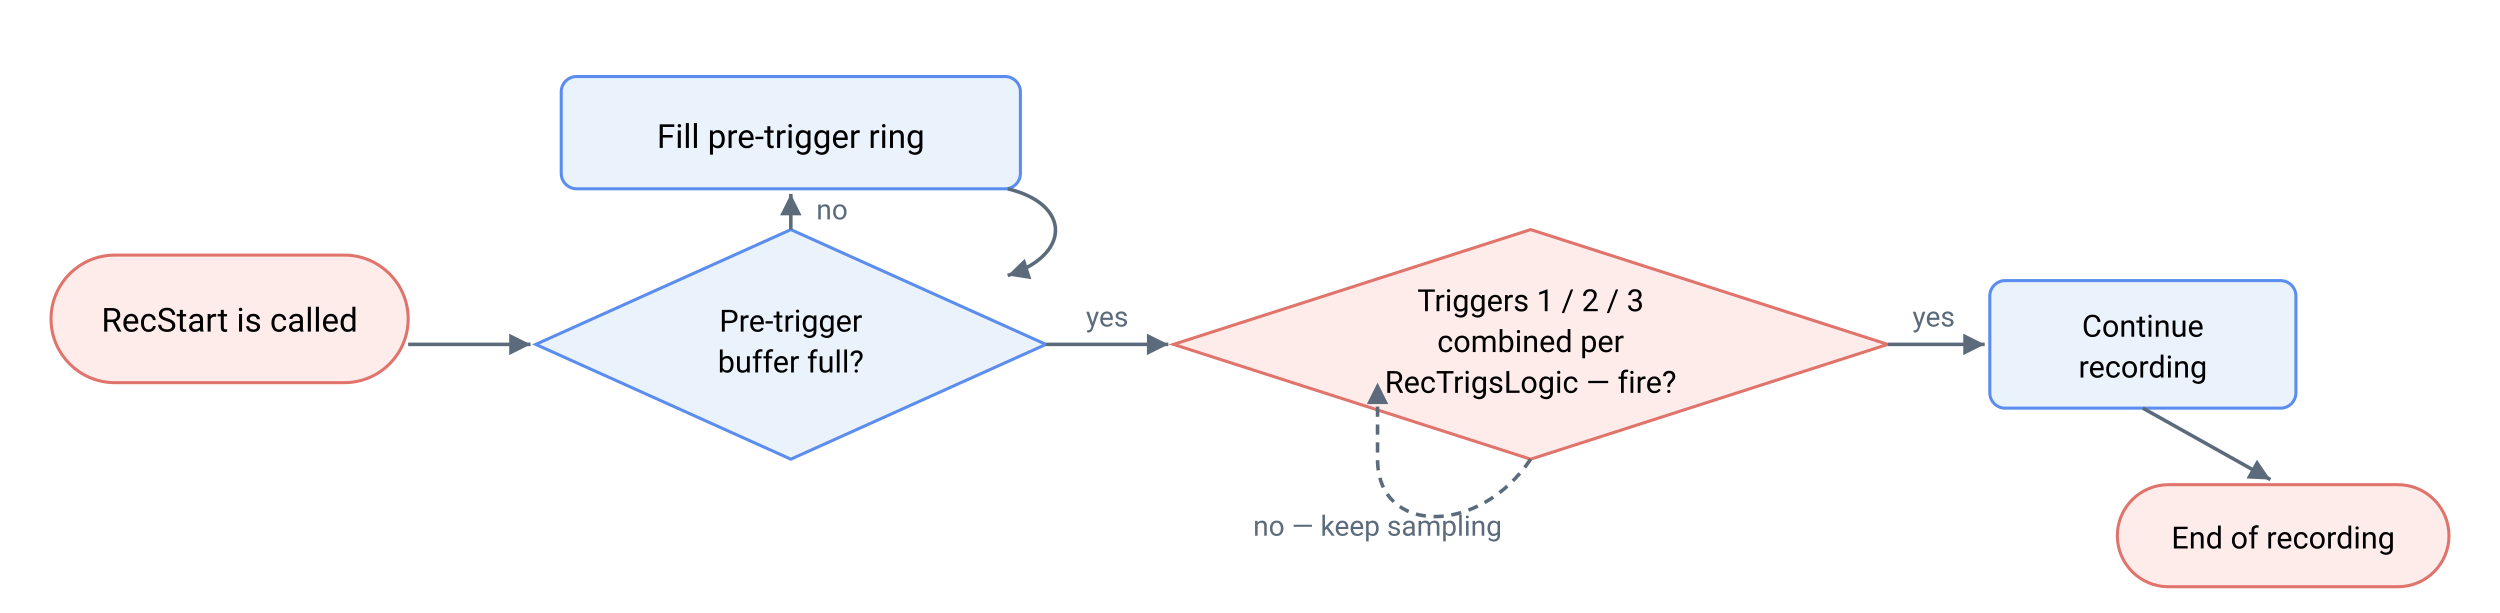
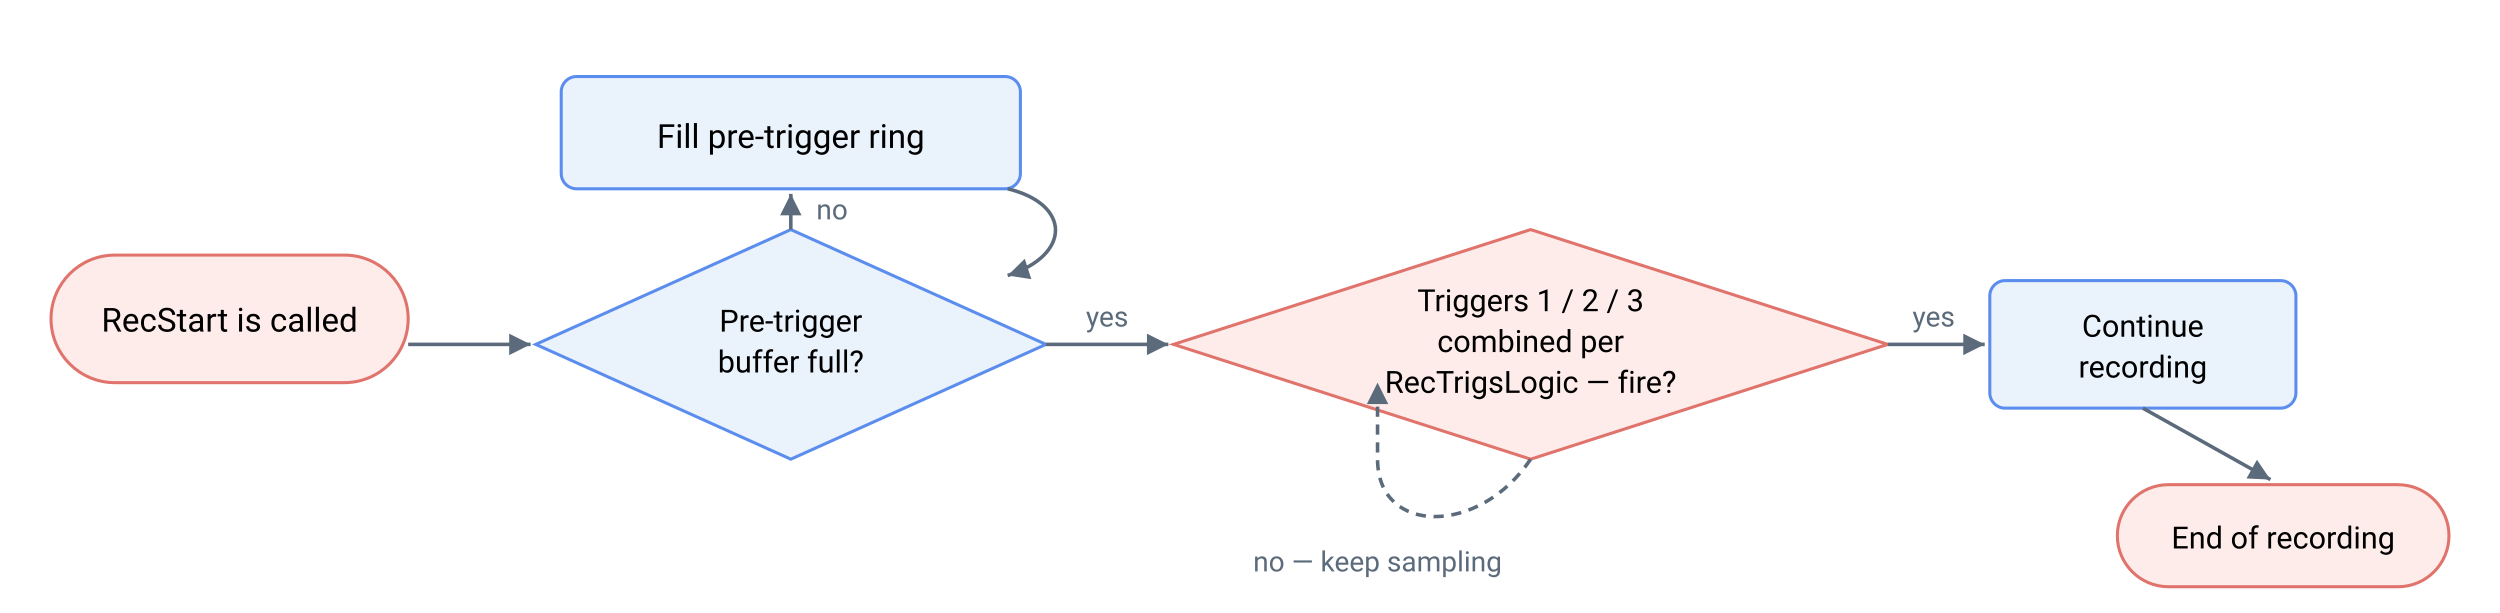
<svg xmlns="http://www.w3.org/2000/svg" width="980" height="240" viewBox="0 0 980 240" font-family="-apple-system,Segoe UI,Roboto,sans-serif" font-size="13" role="img" aria-label="Parallel trigger detection flow: after RecStart the recorder fills the pre-trigger ring until full, then a single combined decision tests Trigger 1, Trigger 2 and Trigger 3 joined by RecTrigsLogic; on match the recorder continues into the post-trigger phase and ends.">
  <defs>
    <marker id="arrow" markerWidth="8" markerHeight="8" refX="6" refY="3" orient="auto">
      <path d="M0,0 L6,3 L0,6 Z" fill="#5b6b7b" />
    </marker>
  </defs>
  <rect x="20" y="100" width="140" height="50" rx="25" fill="#fdecea" stroke="#e0736b" stroke-width="1.2" />
  <text x="90" y="130" text-anchor="middle">RecStart is called</text>
  <rect x="220" y="30" width="180" height="44" rx="6" fill="#eaf2fb" stroke="#5b8def" stroke-width="1.2" />
  <text x="310" y="58" text-anchor="middle">Fill pre-trigger ring</text>
  <polygon points="310,90 410,135 310,180 210,135" fill="#eaf2fb" stroke="#5b8def" stroke-width="1.2" />
  <text x="310" y="130" text-anchor="middle" font-size="12">Pre-trigger</text>
  <text x="310" y="146" text-anchor="middle" font-size="12">buffer full?</text>
  <polygon points="600,90 740,135 600,180 460,135" fill="#fdecea" stroke="#e0736b" stroke-width="1.2" />
  <text x="600" y="122" text-anchor="middle" font-size="12">Triggers 1 / 2 / 3</text>
  <text x="600" y="138" text-anchor="middle" font-size="12">combined per</text>
  <text x="600" y="154" text-anchor="middle" font-size="12">RecTrigsLogic — fire?</text>
  <rect x="780" y="110" width="120" height="50" rx="6" fill="#eaf2fb" stroke="#5b8def" stroke-width="1.2" />
  <text x="840" y="132" text-anchor="middle" font-size="12">Continue</text>
  <text x="840" y="148" text-anchor="middle" font-size="12">recording</text>
  <rect x="830" y="190" width="130" height="40" rx="20" fill="#fdecea" stroke="#e0736b" stroke-width="1.2" />
  <text x="895" y="215" text-anchor="middle" font-size="12">End of recording</text>
  <path d="M160,135 L208,135" fill="none" stroke="#5b6b7b" stroke-width="1.4" marker-end="url(#arrow)" />
  <path d="M310,90 L310,76" fill="none" stroke="#5b6b7b" stroke-width="1.4" marker-end="url(#arrow)" />
  <text x="320" y="86" font-size="11" fill="#5b6b7b">no</text>
  <path d="M395,74 C420,80 420,100 395,108" fill="none" stroke="#5b6b7b" stroke-width="1.4" marker-end="url(#arrow)" />
  <path d="M410,135 L458,135" fill="none" stroke="#5b6b7b" stroke-width="1.4" marker-end="url(#arrow)" />
  <text x="434" y="128" text-anchor="middle" font-size="11" fill="#5b6b7b">yes</text>
  <path d="M600,180 C580,210 540,210 540,180 L540,150" fill="none" stroke="#5b6b7b" stroke-width="1.4" marker-end="url(#arrow)" stroke-dasharray="4,3" />
-   <text x="540" y="210" text-anchor="middle" font-size="11" fill="#5b6b7b">no — keep sampling</text>
+   <text x="540" y="224" text-anchor="middle" font-size="11" fill="#5b6b7b">no — keep sampling</text>
  <path d="M740,135 L778,135" fill="none" stroke="#5b6b7b" stroke-width="1.4" marker-end="url(#arrow)" />
  <text x="758" y="128" text-anchor="middle" font-size="11" fill="#5b6b7b">yes</text>
  <path d="M840,160 L890,188" fill="none" stroke="#5b6b7b" stroke-width="1.4" marker-end="url(#arrow)" />
</svg>
